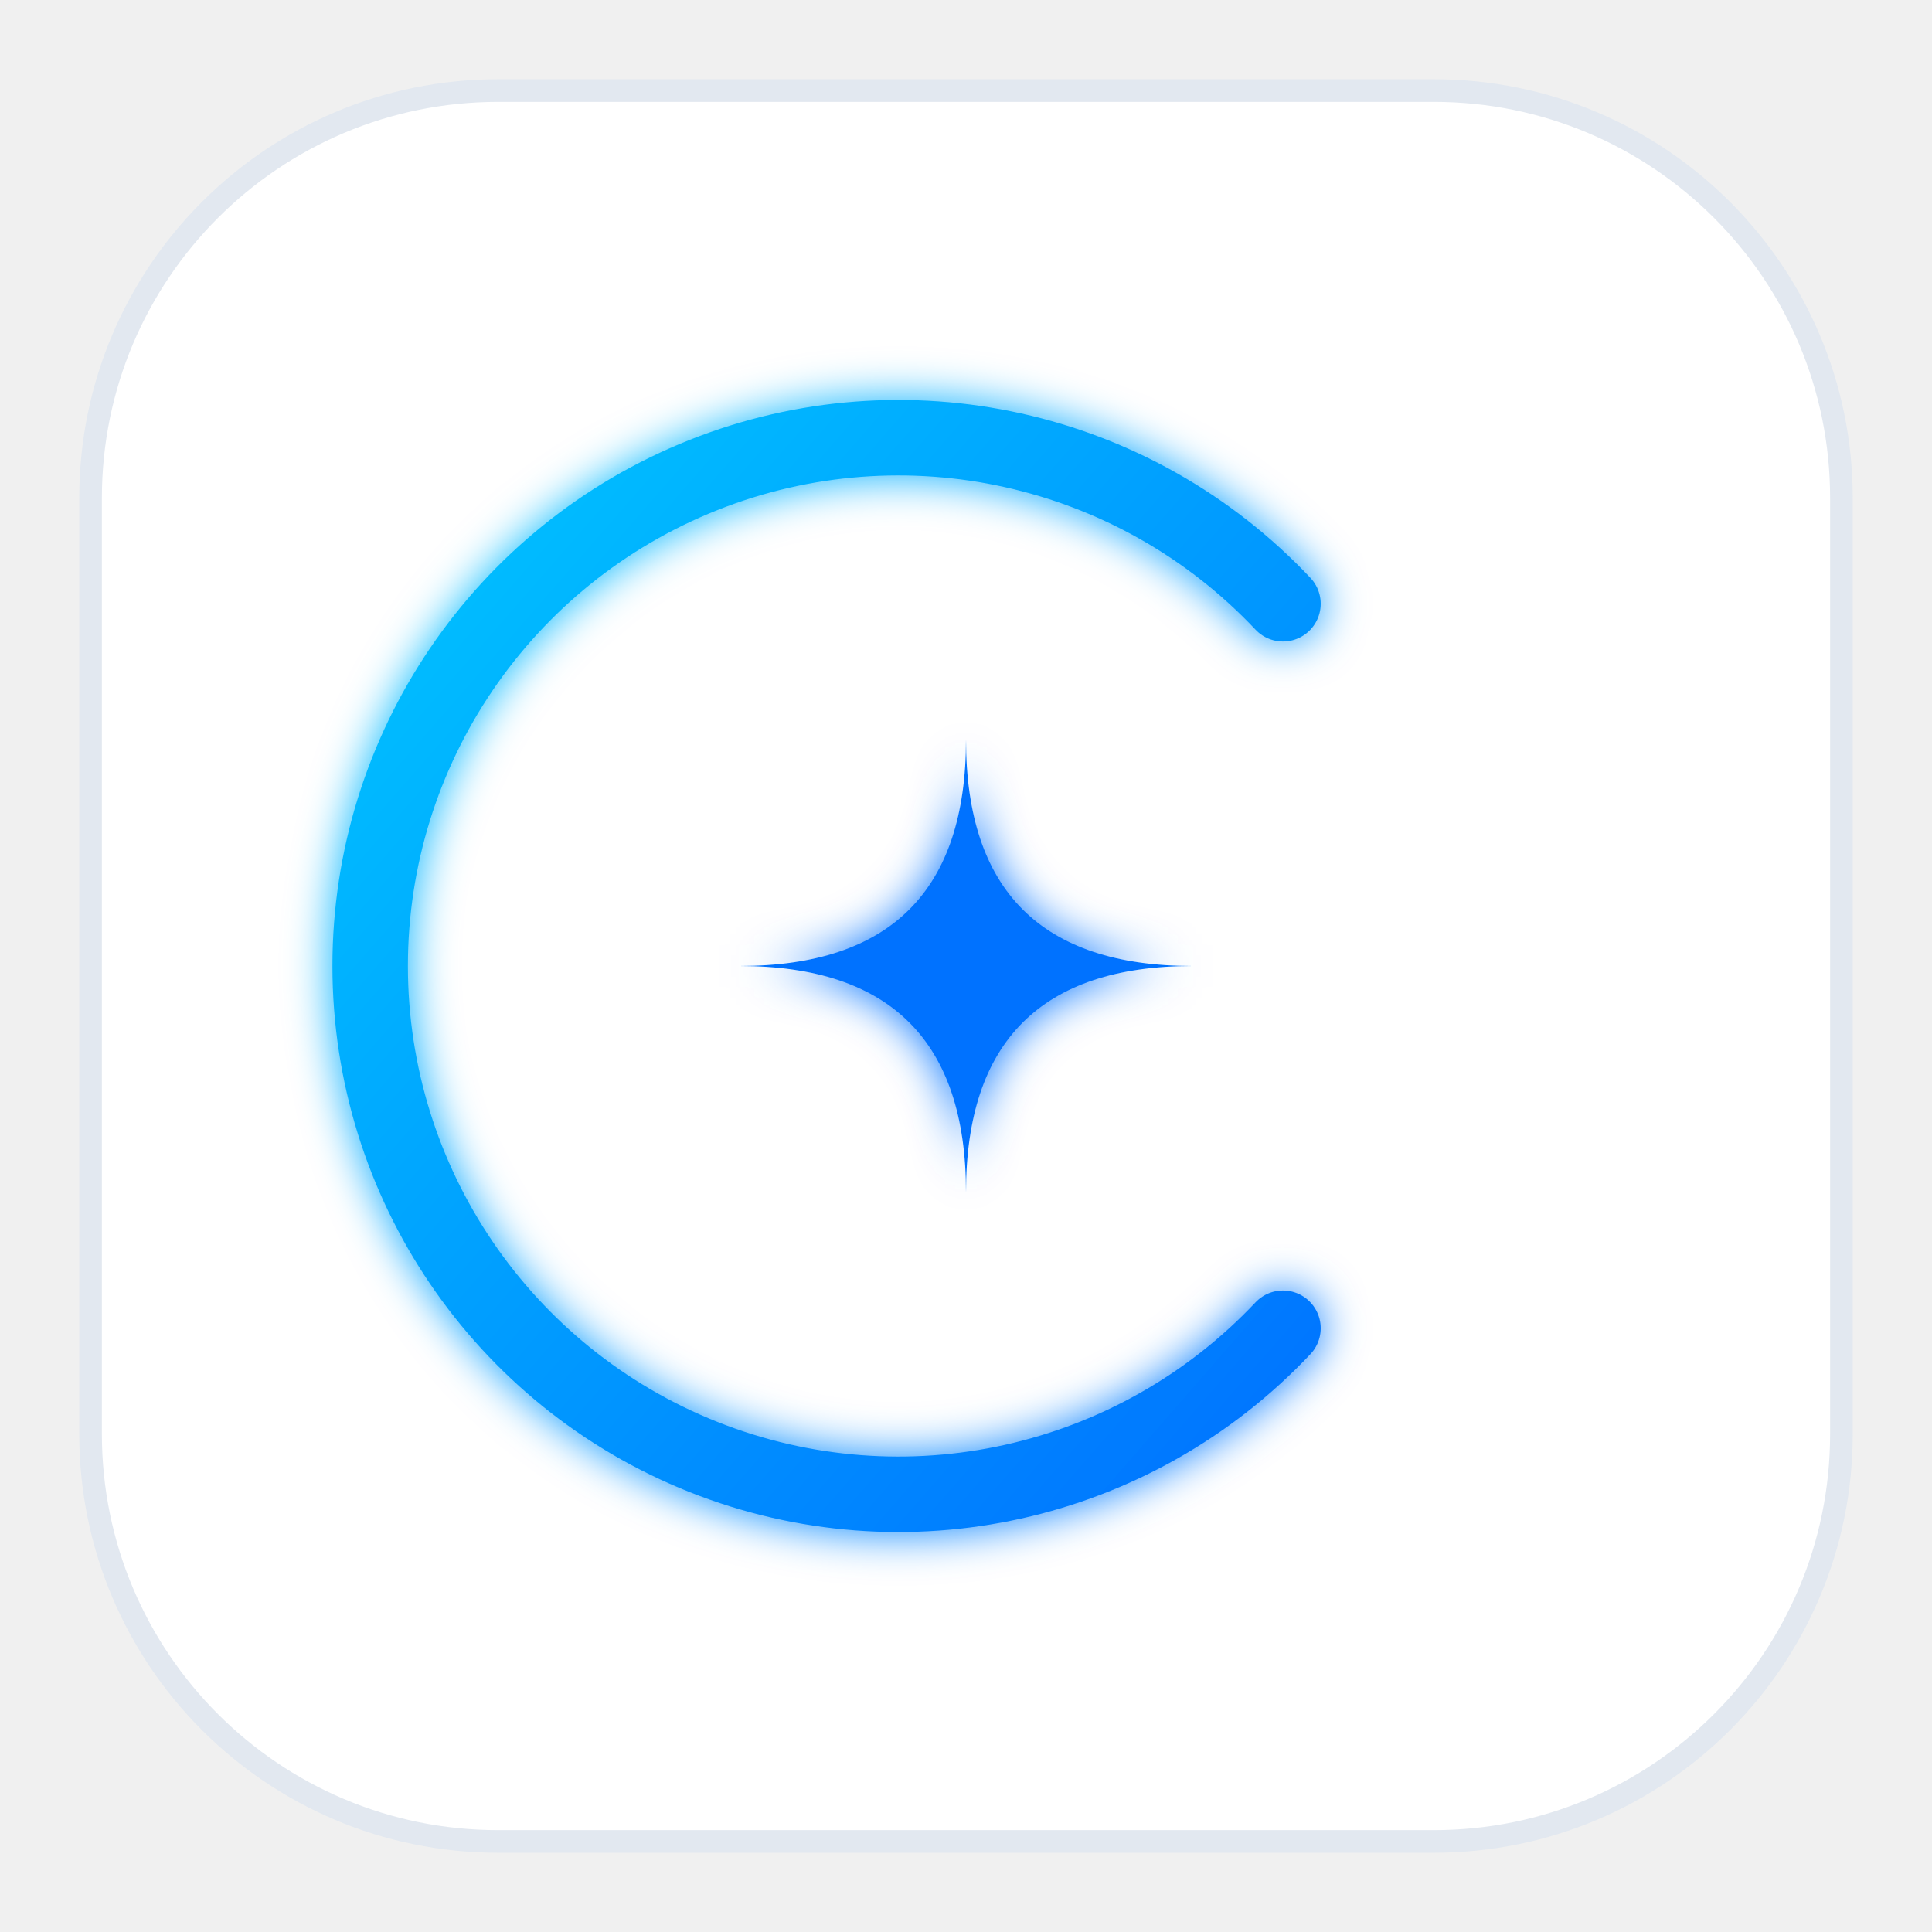
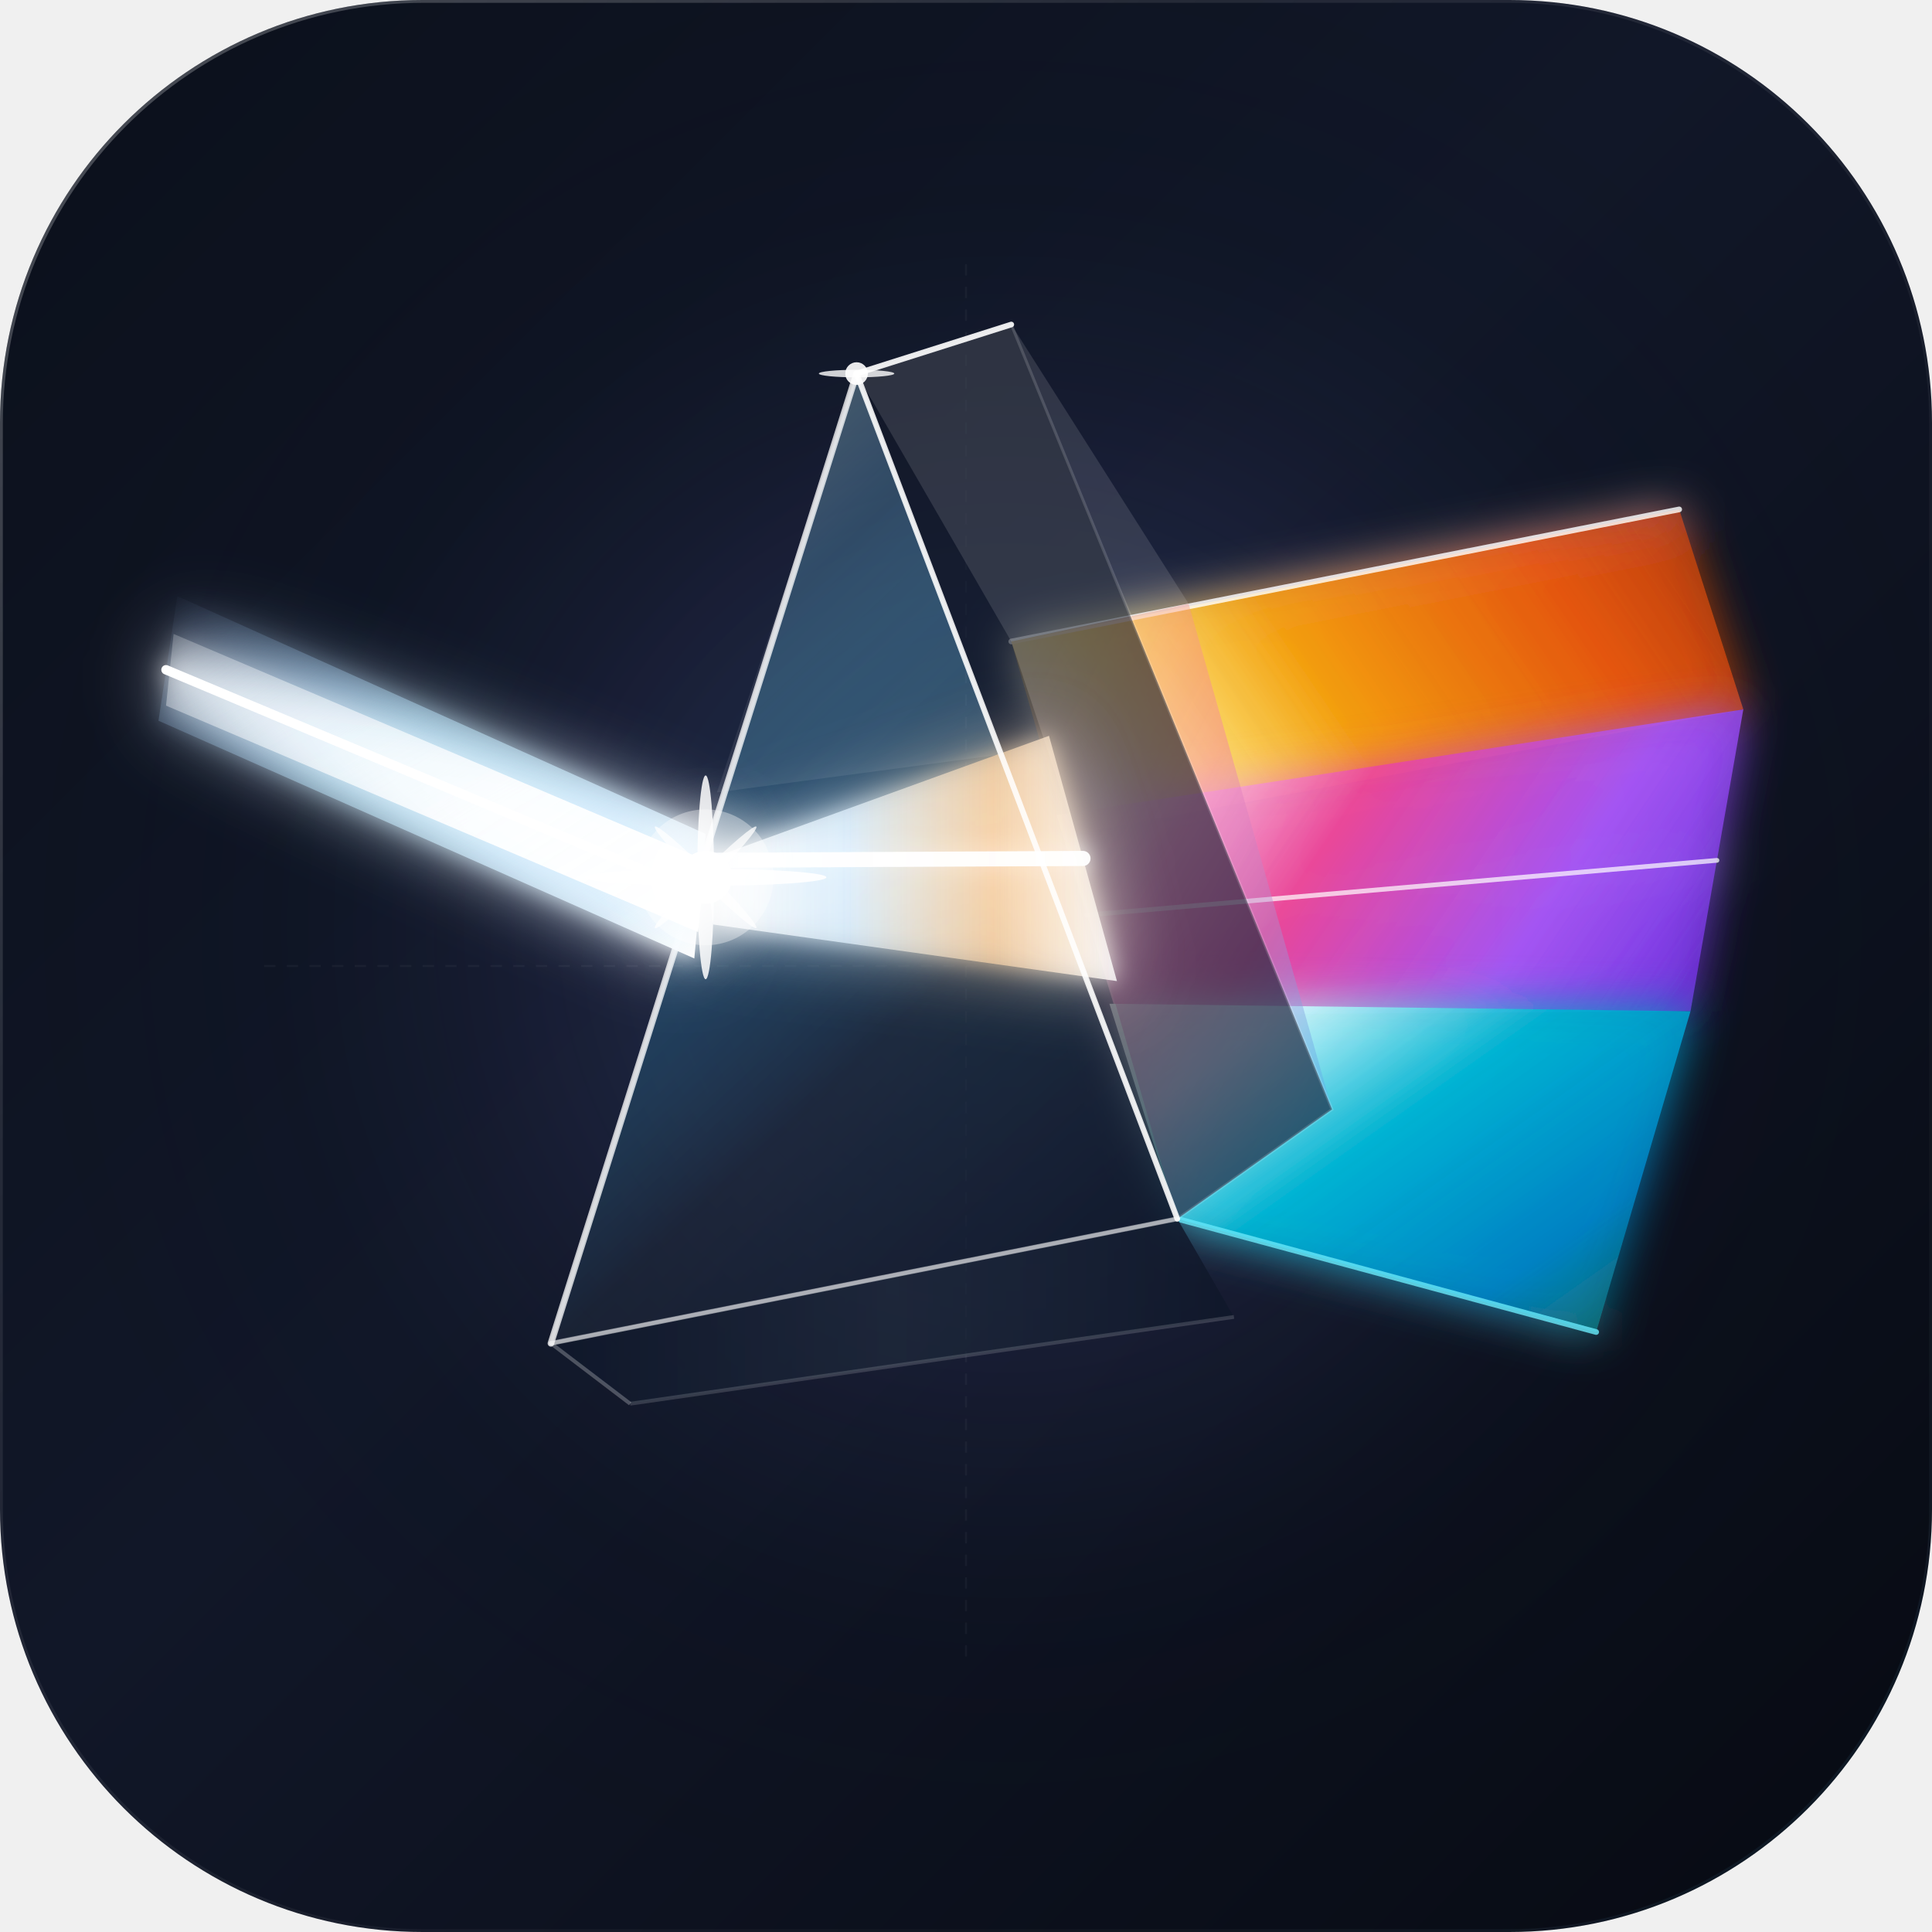
<svg xmlns="http://www.w3.org/2000/svg" viewBox="0 0 512 512" width="512" height="512">
  <defs>
-     <linearGradient id="cyberNeonWhite" x1="0%" y1="0%" x2="100%" y2="100%">
-       <stop offset="0%" stop-color="#00C6FF" />
-       <stop offset="100%" stop-color="#0072FF" />
+     <linearGradient id="favBgTile" x1="0%" y1="0%" x2="100%" y2="100%">
+       <stop offset="0%" stop-color="#0b101b" />
+       <stop offset="45%" stop-color="#111728" />
+       <stop offset="100%" stop-color="#070a12" />
    </linearGradient>
-     <filter id="subtleGlow" x="-30%" y="-30%" width="160%" height="160%">
+     <radialGradient id="favAmbientGlow" cx="52%" cy="48%" r="55%">
+       <stop offset="0%" stop-color="#38bdf8" stop-opacity="0.18" />
+       <stop offset="35%" stop-color="#818cf8" stop-opacity="0.10" />
+       <stop offset="70%" stop-color="#0f172a" stop-opacity="0.04" />
+       <stop offset="100%" stop-color="#070a12" stop-opacity="0" />
+     </radialGradient>
+     <linearGradient id="favRimGleam" x1="0%" y1="0%" x2="100%" y2="100%">
+       <stop offset="0%" stop-color="#ffffff" stop-opacity="0.28" />
+       <stop offset="30%" stop-color="#ffffff" stop-opacity="0.09" />
+       <stop offset="75%" stop-color="#ffffff" stop-opacity="0.02" />
+       <stop offset="100%" stop-color="#38bdf8" stop-opacity="0.08" />
+     </linearGradient>
+     <linearGradient id="favBeamOuter" x1="0%" y1="0%" x2="100%" y2="100%">
+       <stop offset="0%" stop-color="#93c5fd" stop-opacity="0" />
+       <stop offset="40%" stop-color="#bae6fd" stop-opacity="0.45" />
+       <stop offset="85%" stop-color="#e0f2fe" stop-opacity="0.85" />
+       <stop offset="100%" stop-color="#ffffff" stop-opacity="1" />
+     </linearGradient>
+     <linearGradient id="favBeamCore" x1="0%" y1="0%" x2="100%" y2="100%">
+       <stop offset="0%" stop-color="#ffffff" stop-opacity="0.2" />
+       <stop offset="60%" stop-color="#ffffff" stop-opacity="0.9" />
+       <stop offset="100%" stop-color="#ffffff" stop-opacity="1" />
+     </linearGradient>
+     <linearGradient id="favCoworkGrad" x1="0%" y1="50%" x2="100%" y2="20%">
+       <stop offset="0%" stop-color="#ffffff" stop-opacity="0.95" />
+       <stop offset="12%" stop-color="#fef08a" stop-opacity="0.92" />
+       <stop offset="38%" stop-color="#f59e0b" stop-opacity="0.90" />
+       <stop offset="75%" stop-color="#ea580c" stop-opacity="0.85" />
+       <stop offset="100%" stop-color="#c2410c" stop-opacity="0.75" />
+     </linearGradient>
+     <linearGradient id="favDesignGrad" x1="0%" y1="30%" x2="100%" y2="60%">
+       <stop offset="0%" stop-color="#ffffff" stop-opacity="0.95" />
+       <stop offset="14%" stop-color="#fbcfe8" stop-opacity="0.92" />
+       <stop offset="40%" stop-color="#ec4899" stop-opacity="0.90" />
+       <stop offset="75%" stop-color="#a855f7" stop-opacity="0.85" />
+       <stop offset="100%" stop-color="#7c3aed" stop-opacity="0.75" />
+     </linearGradient>
+     <linearGradient id="favScienceGrad" x1="0%" y1="10%" x2="100%" y2="90%">
+       <stop offset="0%" stop-color="#ffffff" stop-opacity="0.95" />
+       <stop offset="15%" stop-color="#cffafe" stop-opacity="0.92" />
+       <stop offset="42%" stop-color="#06b6d4" stop-opacity="0.90" />
+       <stop offset="78%" stop-color="#0284c7" stop-opacity="0.85" />
+       <stop offset="100%" stop-color="#0f766e" stop-opacity="0.75" />
+     </linearGradient>
+     <linearGradient id="favFrontGlass" x1="20%" y1="0%" x2="80%" y2="100%">
+       <stop offset="0%" stop-color="#ffffff" stop-opacity="0.32" />
+       <stop offset="25%" stop-color="#38bdf8" stop-opacity="0.18" />
+       <stop offset="65%" stop-color="#1e293b" stop-opacity="0.55" />
+       <stop offset="100%" stop-color="#0f172a" stop-opacity="0.85" />
+     </linearGradient>
+     <linearGradient id="favEmergentFacet" x1="0%" y1="0%" x2="100%" y2="100%">
+       <stop offset="0%" stop-color="#fcd34d" stop-opacity="0.65" />
+       <stop offset="45%" stop-color="#f472b6" stop-opacity="0.60" />
+       <stop offset="100%" stop-color="#38bdf8" stop-opacity="0.70" />
+     </linearGradient>
+     <linearGradient id="favBaseFacet" x1="0%" y1="0%" x2="100%" y2="0%">
+       <stop offset="0%" stop-color="#0f172a" stop-opacity="0.9" />
+       <stop offset="50%" stop-color="#1e293b" stop-opacity="0.7" />
+       <stop offset="100%" stop-color="#0f172a" stop-opacity="0.9" />
+     </linearGradient>
+     <linearGradient id="favInternalCaustic" x1="0%" y1="50%" x2="100%" y2="50%">
+       <stop offset="0%" stop-color="#ffffff" stop-opacity="0.95" />
+       <stop offset="35%" stop-color="#e0f2fe" stop-opacity="0.85" />
+       <stop offset="70%" stop-color="#fed7aa" stop-opacity="0.75" />
+       <stop offset="100%" stop-color="#ffffff" stop-opacity="0.95" />
+     </linearGradient>
+     <filter id="favSoftGlow" x="-30%" y="-30%" width="160%" height="160%">
      <feGaussianBlur stdDeviation="6" result="blur" />
      <feMerge>
        <feMergeNode in="blur" />
        <feMergeNode in="SourceGraphic" />
      </feMerge>
    </filter>
+     <filter id="favLaserGlow" x="-50%" y="-50%" width="200%" height="200%">
+       <feGaussianBlur stdDeviation="3" result="blur1" />
+       <feGaussianBlur stdDeviation="9" result="blur2" />
+       <feMerge>
+         <feMergeNode in="blur2" />
+         <feMergeNode in="blur1" />
+         <feMergeNode in="SourceGraphic" />
+       </feMerge>
+     </filter>
+     <clipPath id="favTileClip">
+       <rect x="0" y="0" width="512" height="512" rx="112" />
+     </clipPath>
  </defs>
-   <rect x="24" y="24" width="464" height="464" rx="108" fill="#FFFFFF" stroke="#E2E8F0" stroke-width="6" />
-   <path d="M 340 160 A 140 140 0 1 0 340 352" fill="none" stroke="url(#cyberNeonWhite)" stroke-width="20" stroke-linecap="round" filter="url(#subtleGlow)" />
-   <path d="M 256 196 Q 256 256 196 256 Q 256 256 256 316 Q 256 256 316 256 Q 256 256 256 196 Z" fill="#0072FF" filter="url(#subtleGlow)" />
+   <g clip-path="url(#favTileClip)">
+     <rect x="0" y="0" width="512" height="512" rx="112" fill="url(#favBgTile)" />
+     <rect x="0" y="0" width="512" height="512" rx="112" fill="url(#favAmbientGlow)" />
+     <g stroke="#ffffff" stroke-opacity="0.04" stroke-width="0.5" stroke-dasharray="3 3">
+       <line x1="70" y1="256" x2="442" y2="256" />
+       <line x1="256" y1="70" x2="256" y2="442" />
+     </g>
+     <g filter="url(#favSoftGlow)">
+       <polygon points="268,170 445,135 462,188 285,221" fill="url(#favCoworkGrad)" />
+       <line x1="268" y1="170" x2="445" y2="135" stroke="#ffffff" stroke-opacity="0.8" stroke-width="1.5" stroke-linecap="round" />
+     </g>
+     <g filter="url(#favSoftGlow)">
+       <polygon points="280,216 462,188 448,268 296,269" fill="url(#favDesignGrad)" />
+       <line x1="288" y1="242.5" x2="455" y2="228" stroke="#ffffff" stroke-opacity="0.7" stroke-width="1.25" stroke-linecap="round" />
+     </g>
+     <g filter="url(#favSoftGlow)">
+       <polygon points="294,266 448,268 423,353 312,323" fill="url(#favScienceGrad)" />
+       <line x1="312" y1="323" x2="423" y2="353" stroke="#67e8f9" stroke-opacity="0.8" stroke-width="1.5" stroke-linecap="round" />
+     </g>
+     <polygon points="268,170 315,160 353,294 312,323" fill="url(#favEmergentFacet)" opacity="0.65" />
+     <polygon points="146,356 312,323 327,349 167,372" fill="url(#favBaseFacet)" />
+     <line x1="146" y1="356" x2="167" y2="372" stroke="#ffffff" stroke-opacity="0.25" stroke-width="1" />
+     <line x1="167" y1="372" x2="327" y2="349" stroke="#ffffff" stroke-opacity="0.15" stroke-width="1" />
+     <polygon points="227,99 268,86 353,294 312,323" fill="#111827" fill-opacity="0.6" stroke="#ffffff" stroke-opacity="0.15" stroke-width="0.75" />
+     <polygon points="227,99 268,86 315,160 268,170" fill="#ffffff" fill-opacity="0.12" />
+     <polygon points="227,99 312,323 146,356" fill="url(#favFrontGlass)" stroke="#ffffff" stroke-opacity="0.35" stroke-width="1" stroke-linejoin="round" />
+     <g filter="url(#favLaserGlow)">
+       <polygon points="187,228 278,195 296,260 189,245" fill="url(#favInternalCaustic)" opacity="0.85" />
+       <line x1="187" y1="228" x2="287" y2="227.5" stroke="#ffffff" stroke-width="4" stroke-linecap="round" opacity="0.95" />
+     </g>
+     <g stroke-linecap="round">
+       <line x1="227" y1="99" x2="146" y2="356" stroke="#ffffff" stroke-opacity="0.75" stroke-width="1.75" />
+       <line x1="146" y1="356" x2="312" y2="323" stroke="#ffffff" stroke-opacity="0.45" stroke-width="1.25" />
+       <line x1="227" y1="99" x2="312" y2="323" stroke="#ffffff" stroke-opacity="0.85" stroke-width="1.5" />
+       <line x1="227" y1="99" x2="268" y2="86" stroke="#ffffff" stroke-opacity="0.9" stroke-width="1.5" />
+     </g>
+     <path d="M 227 99 L 190 210 L 265 200 Z" fill="#ffffff" fill-opacity="0.08" />
+     <g filter="url(#favLaserGlow)">
+       <polygon points="47,158 187,221 184,254 42,191" fill="url(#favBeamOuter)" />
+       <polygon points="46,168 187,228 185,247 44,187" fill="url(#favBeamCore)" />
+       <line x1="44" y1="177.5" x2="187" y2="237.5" stroke="#ffffff" stroke-width="2.5" stroke-linecap="round" />
+     </g>
+     <g transform="translate(187, 232.5)">
+       <circle cx="0" cy="0" r="18" fill="#ffffff" fill-opacity="0.35" filter="url(#favSoftGlow)" />
+       <circle cx="0" cy="0" r="7" fill="#ffffff" />
+       <ellipse cx="0" cy="0" rx="32" ry="2.25" fill="#ffffff" fill-opacity="0.9" />
+       <ellipse cx="0" cy="0" rx="2.25" ry="27" fill="#ffffff" fill-opacity="0.85" />
+       <g transform="rotate(45)">
+         <ellipse cx="0" cy="0" rx="19" ry="1.5" fill="#ffffff" fill-opacity="0.75" />
+         <ellipse cx="0" cy="0" rx="1.5" ry="19" fill="#ffffff" fill-opacity="0.75" />
+       </g>
+     </g>
+     <g transform="translate(227, 99)">
+       <circle cx="0" cy="0" r="3" fill="#ffffff" fill-opacity="0.9" />
+       <ellipse cx="0" cy="0" rx="10" ry="1" fill="#ffffff" fill-opacity="0.8" />
+     </g>
+     <rect x="0.25" y="0.25" width="511.5" height="511.5" rx="112" fill="none" stroke="url(#favRimGleam)" stroke-width="1" />
+   </g>
</svg>
